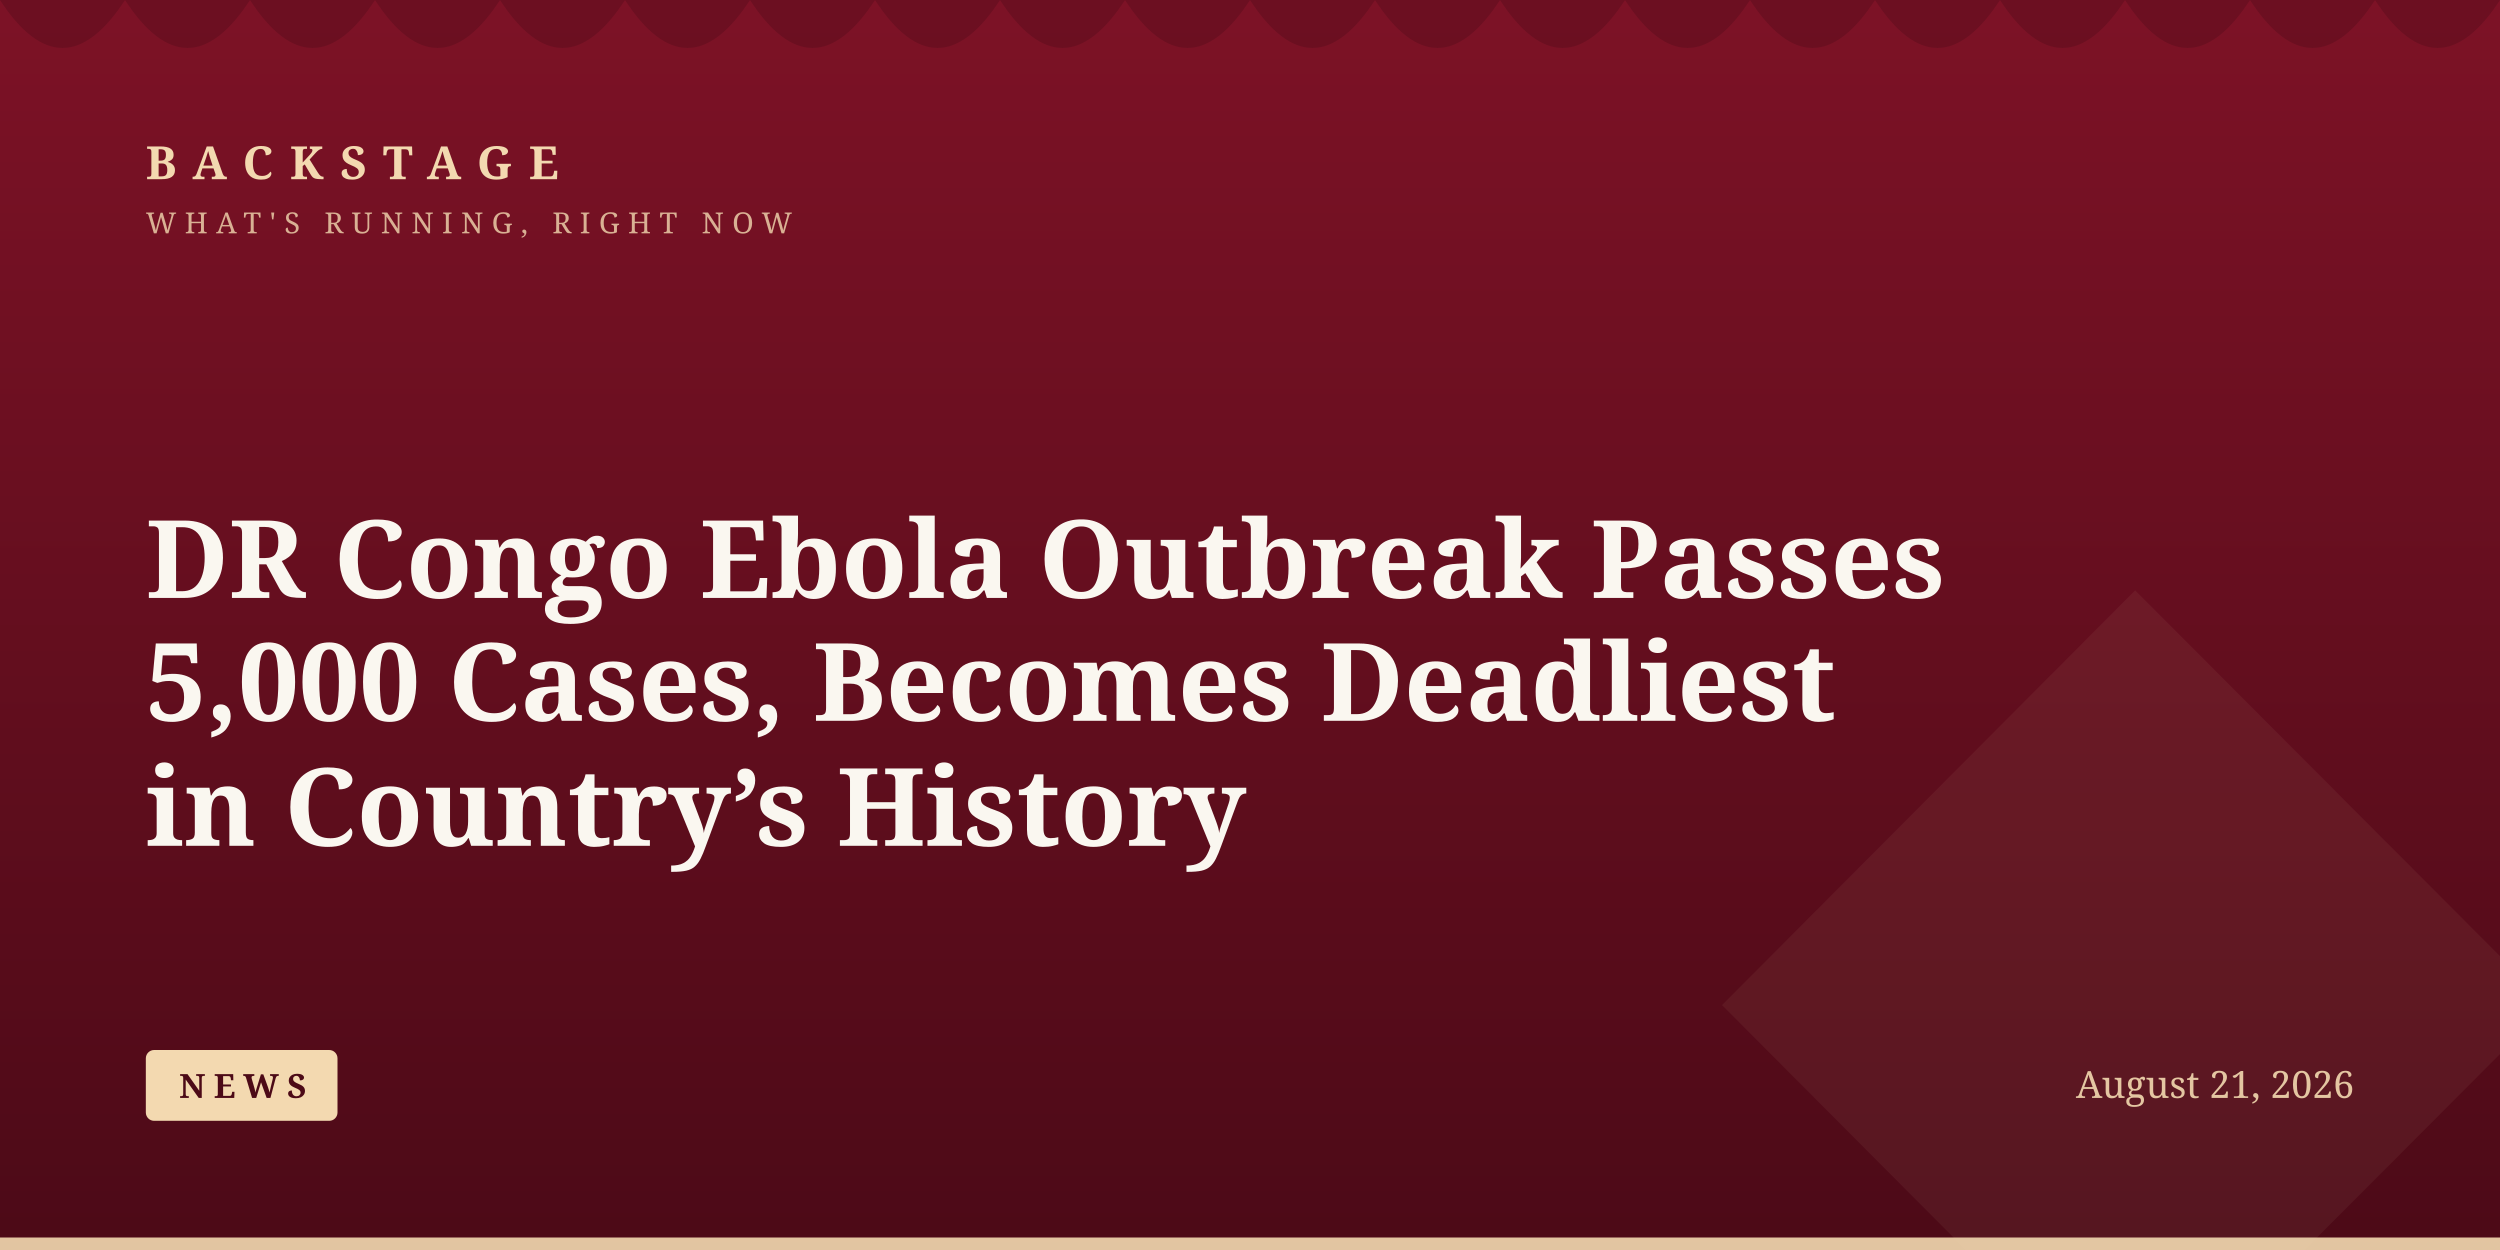
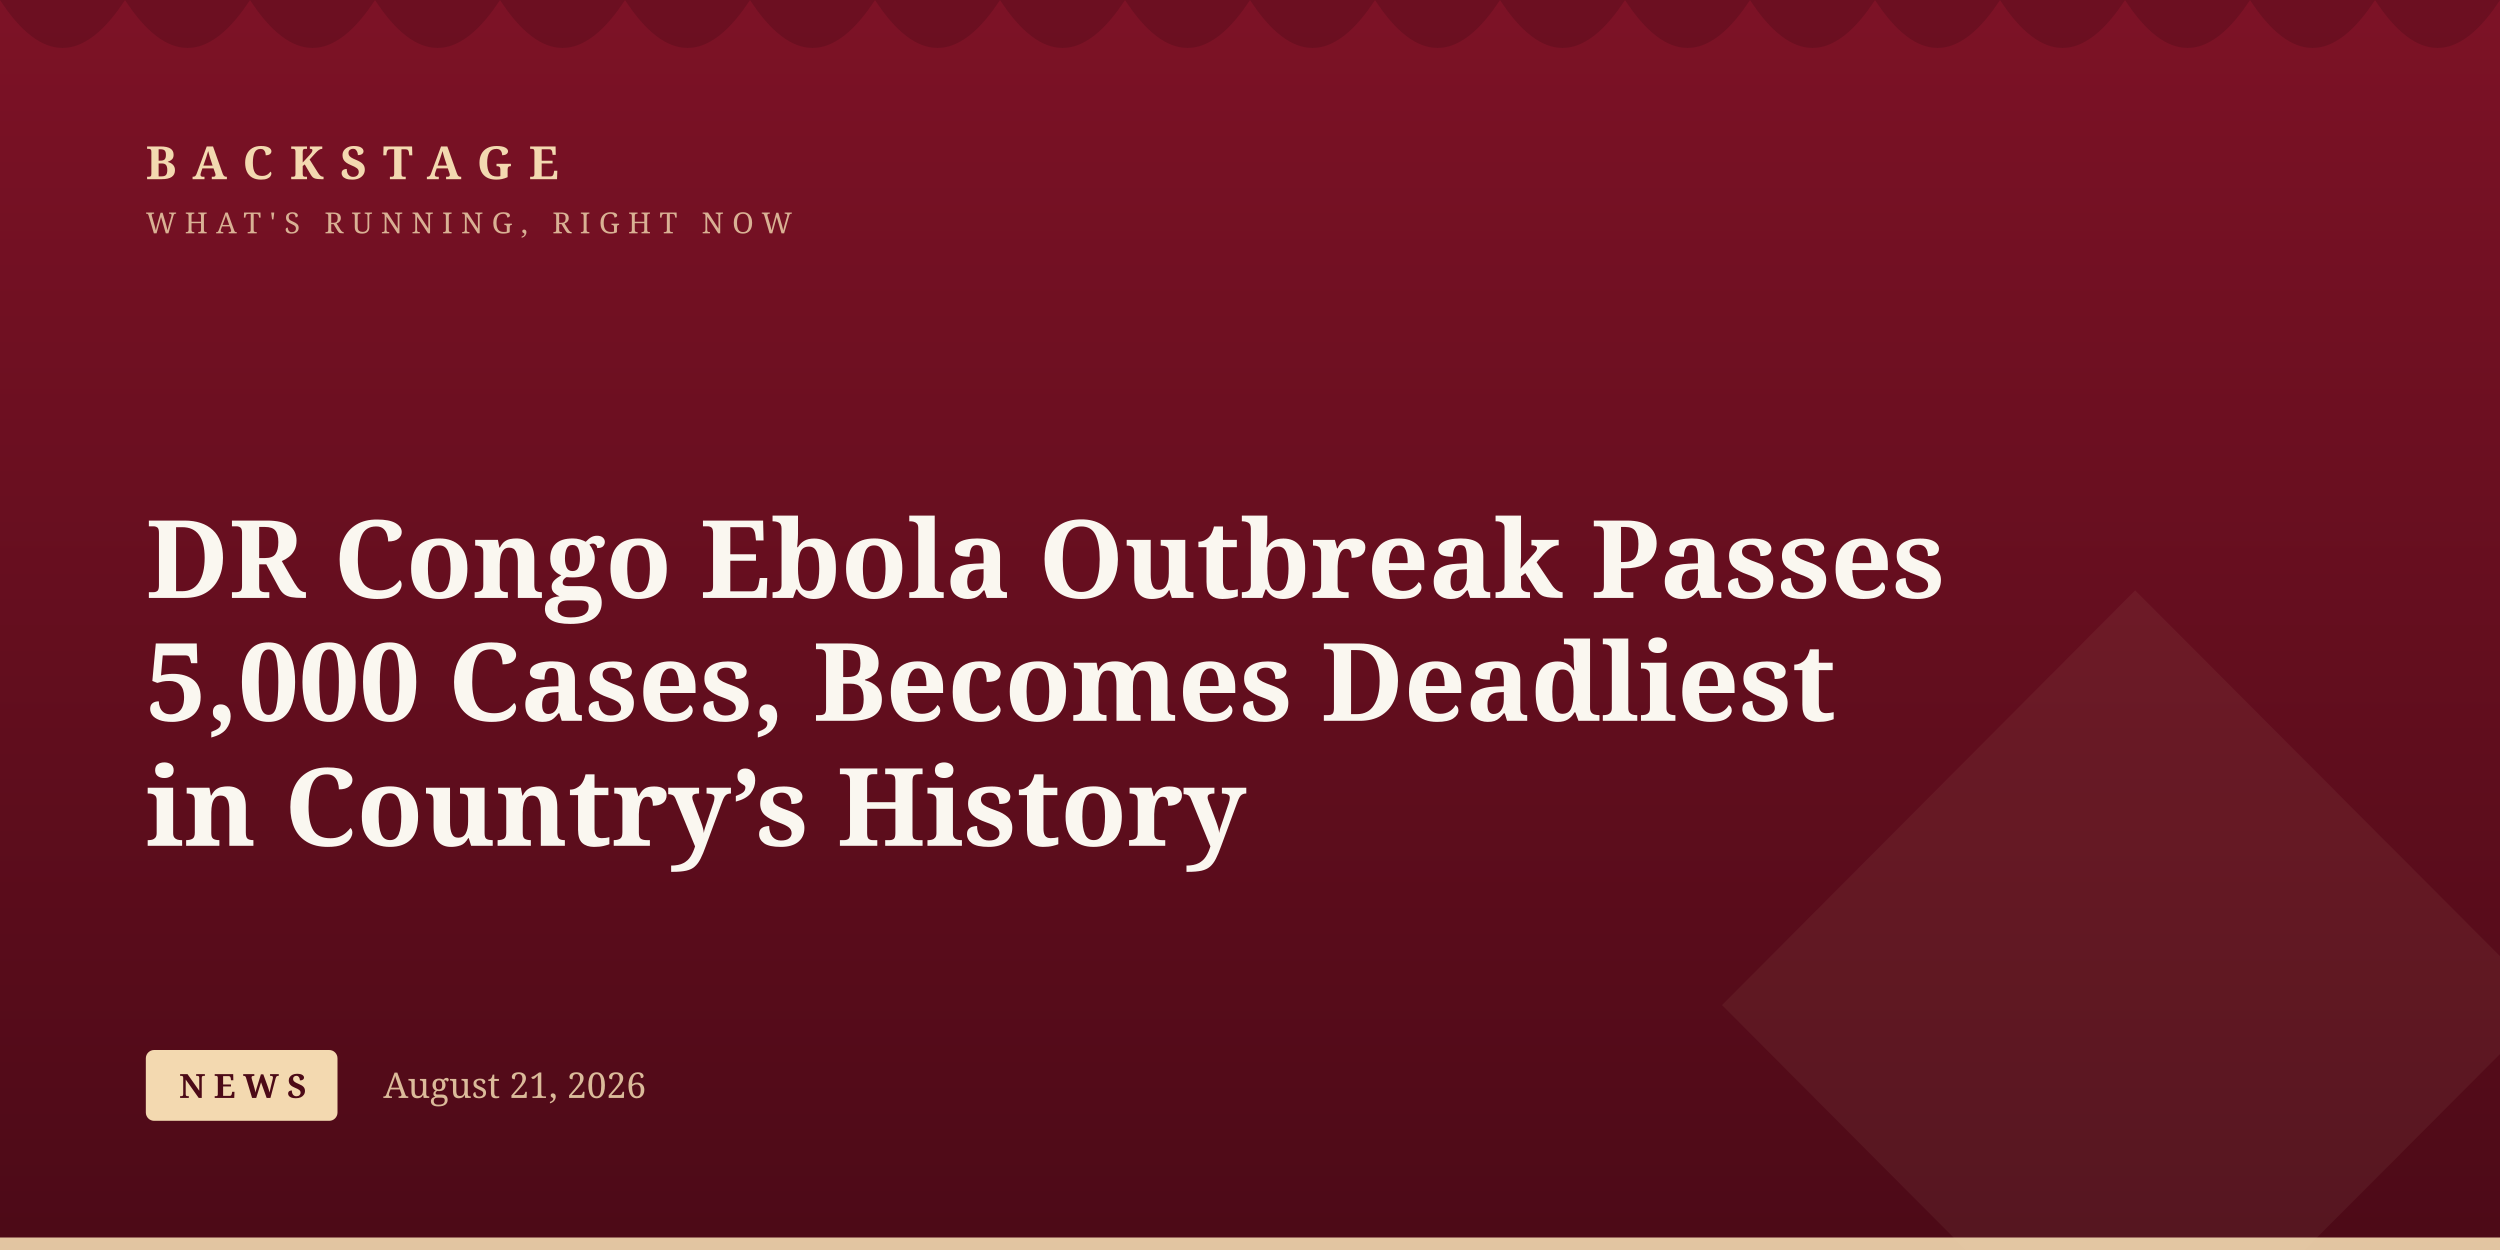
<svg xmlns="http://www.w3.org/2000/svg" viewBox="0 0 1200 600" width="1200" height="600" font-family="Georgia, 'Roboto Slab', serif">
  <defs>
    <linearGradient id="g" x1="0" y1="0" x2="0" y2="1">
      <stop offset="0" stop-color="#7D1226" />
      <stop offset="1" stop-color="#4c0a17" />
    </linearGradient>
  </defs>
  <rect width="1200" height="600" fill="url(#g)" />
  <path d="M 0 0 Q 30 46 60 0 Z" fill="#4c0a17" opacity="0.35" />
  <path d="M 60 0 Q 90 46 120 0 Z" fill="#4c0a17" opacity="0.35" />
  <path d="M 120 0 Q 150 46 180 0 Z" fill="#4c0a17" opacity="0.35" />
  <path d="M 180 0 Q 210 46 240 0 Z" fill="#4c0a17" opacity="0.35" />
  <path d="M 240 0 Q 270 46 300 0 Z" fill="#4c0a17" opacity="0.35" />
  <path d="M 300 0 Q 330 46 360 0 Z" fill="#4c0a17" opacity="0.35" />
  <path d="M 360 0 Q 390 46 420 0 Z" fill="#4c0a17" opacity="0.35" />
  <path d="M 420 0 Q 450 46 480 0 Z" fill="#4c0a17" opacity="0.35" />
  <path d="M 480 0 Q 510 46 540 0 Z" fill="#4c0a17" opacity="0.35" />
  <path d="M 540 0 Q 570 46 600 0 Z" fill="#4c0a17" opacity="0.35" />
  <path d="M 600 0 Q 630 46 660 0 Z" fill="#4c0a17" opacity="0.35" />
  <path d="M 660 0 Q 690 46 720 0 Z" fill="#4c0a17" opacity="0.35" />
  <path d="M 720 0 Q 750 46 780 0 Z" fill="#4c0a17" opacity="0.35" />
  <path d="M 780 0 Q 810 46 840 0 Z" fill="#4c0a17" opacity="0.35" />
  <path d="M 840 0 Q 870 46 900 0 Z" fill="#4c0a17" opacity="0.35" />
  <path d="M 900 0 Q 930 46 960 0 Z" fill="#4c0a17" opacity="0.35" />
  <path d="M 960 0 Q 990 46 1020 0 Z" fill="#4c0a17" opacity="0.35" />
  <path d="M 1020 0 Q 1050 46 1080 0 Z" fill="#4c0a17" opacity="0.35" />
  <path d="M 1080 0 Q 1110 46 1140 0 Z" fill="#4c0a17" opacity="0.35" />
  <path d="M 1140 0 Q 1170 46 1200 0 Z" fill="#4c0a17" opacity="0.35" />
  <text x="1025" y="470" font-size="520" fill="#f3d9b0" opacity="0.06" text-anchor="middle" dominant-baseline="middle">◆</text>
  <text x="70" y="86" font-size="22" letter-spacing="8" fill="#f3d9b0" font-weight="bold">BACKSTAGE</text>
  <text x="70" y="112" font-size="14" letter-spacing="4" fill="#f3d9b0" opacity="0.8">WHAT'S RUNNING, RIGHT NOW</text>
  <text font-size="52" font-weight="bold" fill="#faf7f0">
    <tspan x="70" y="287">DR Congo Ebola Outbreak Passes</tspan>
    <tspan x="70" y="346">5,000 Cases, Becomes Deadliest</tspan>
    <tspan x="70" y="406">in Country’s History</tspan>
  </text>
  <rect x="70" y="504" width="92" height="34" rx="4" fill="#f3d9b0" />
  <text x="86" y="527" font-size="16" letter-spacing="4" fill="#4c0a17" font-weight="bold">NEWS</text>
-   <text x="1130" y="527" font-size="18" fill="#f3d9b0" text-anchor="end" opacity="0.9">August 21, 2026</text>
+   <text x="184" y="527" font-size="17" fill="#f3d9b0" opacity="0.85">August 21, 2026</text>
  <rect x="0" y="594" width="1200" height="6" fill="#f3d9b0" opacity="0.9" />
</svg>
